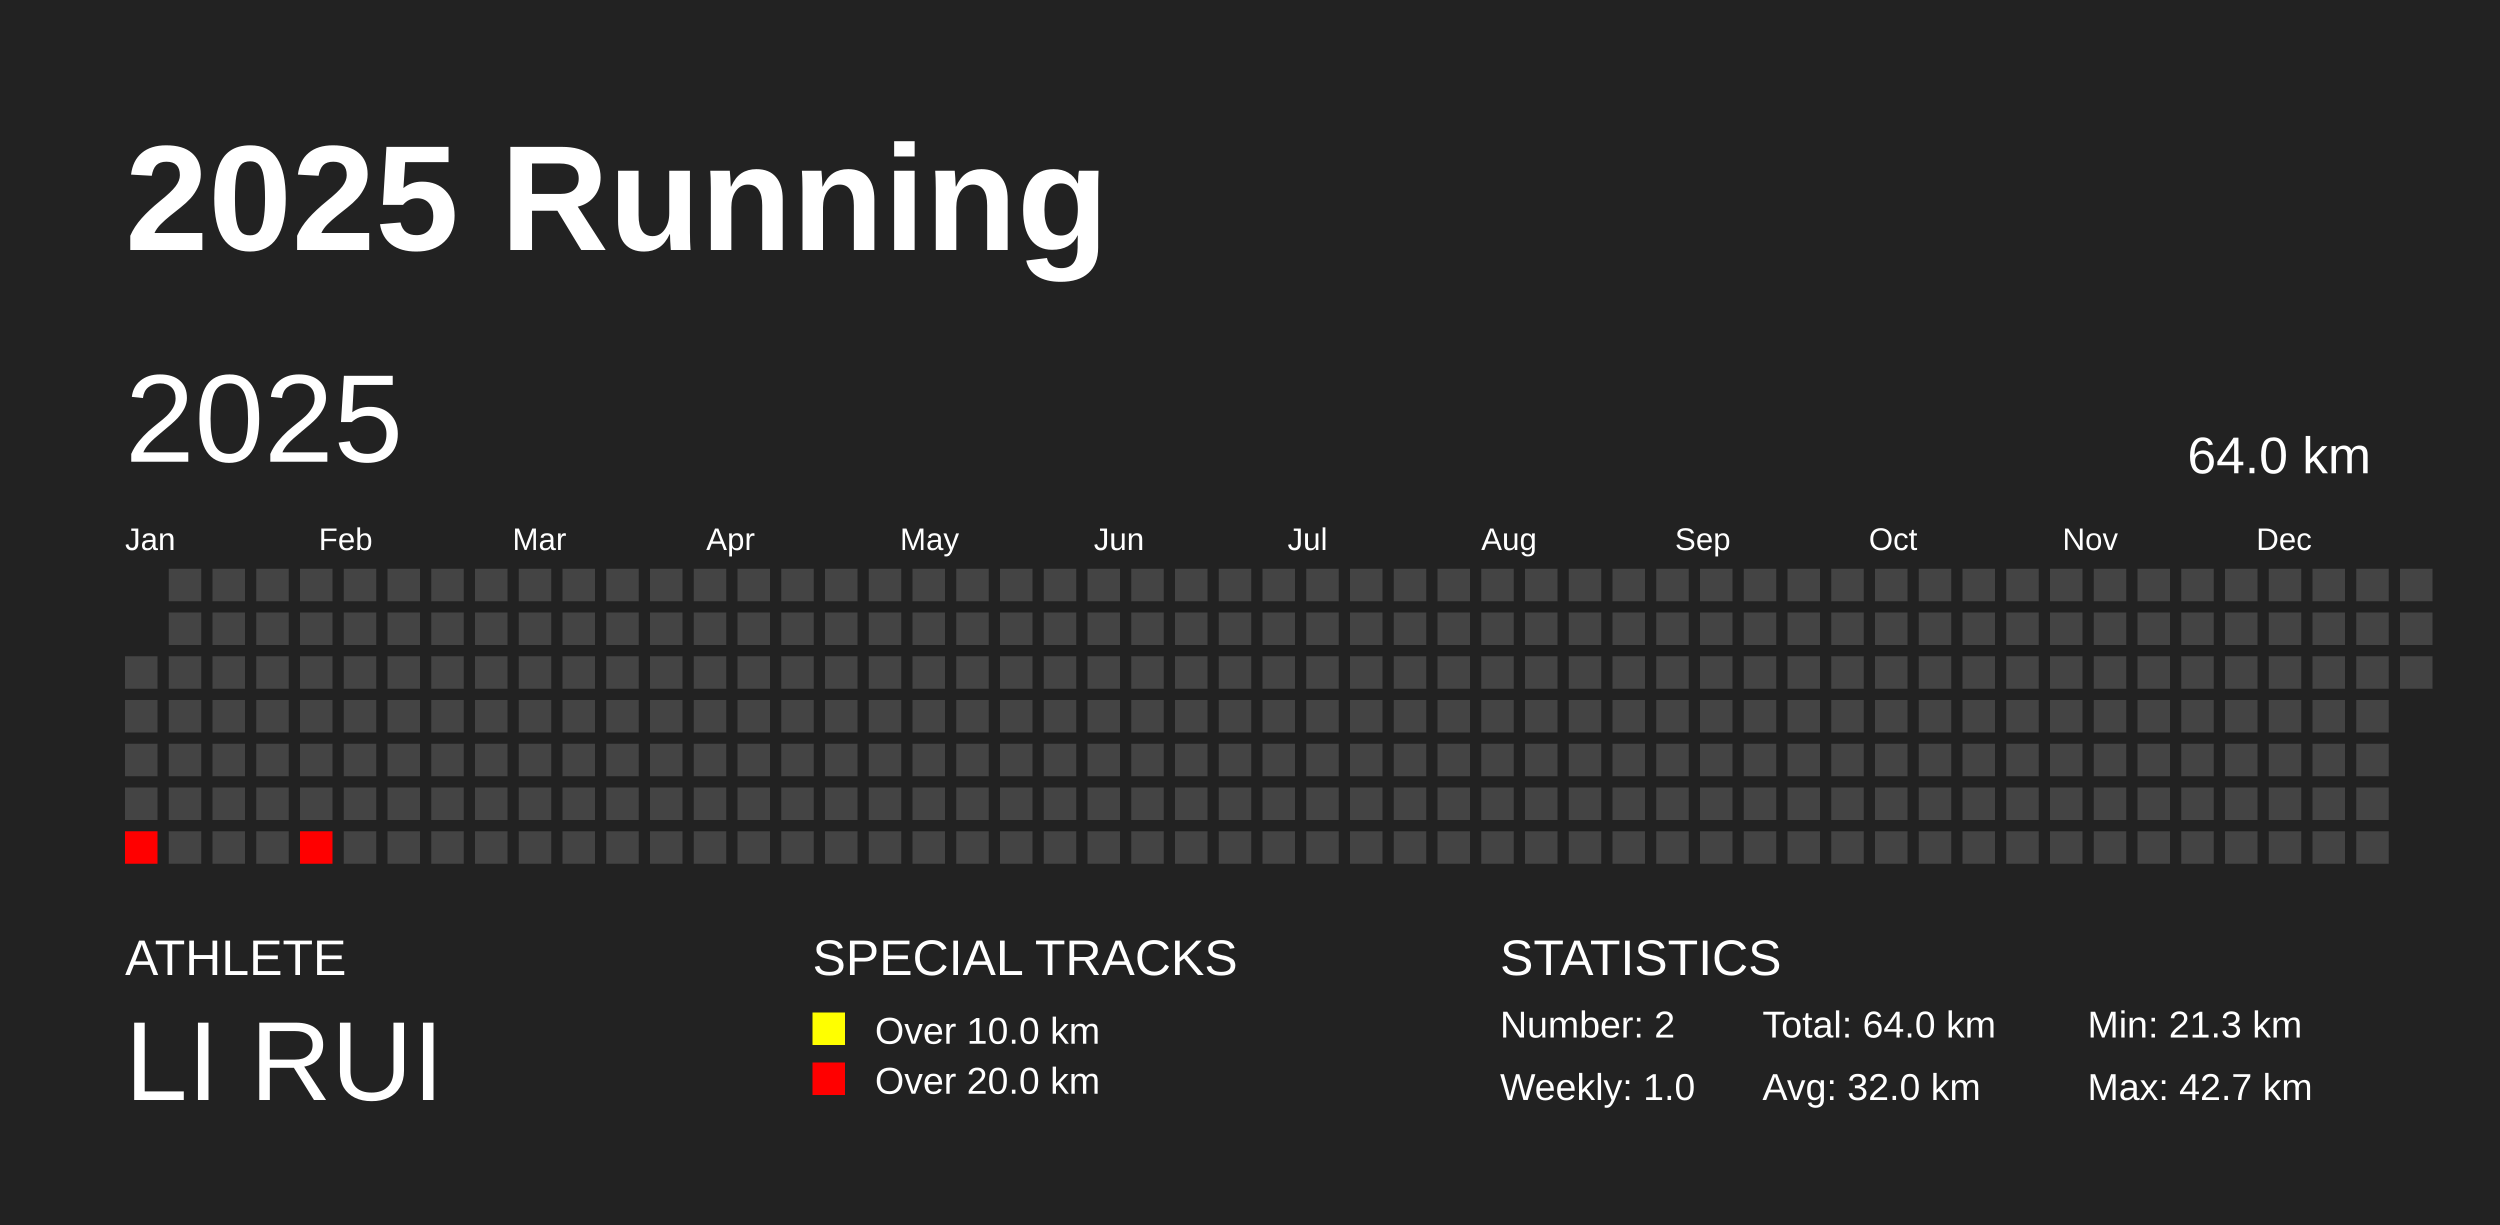
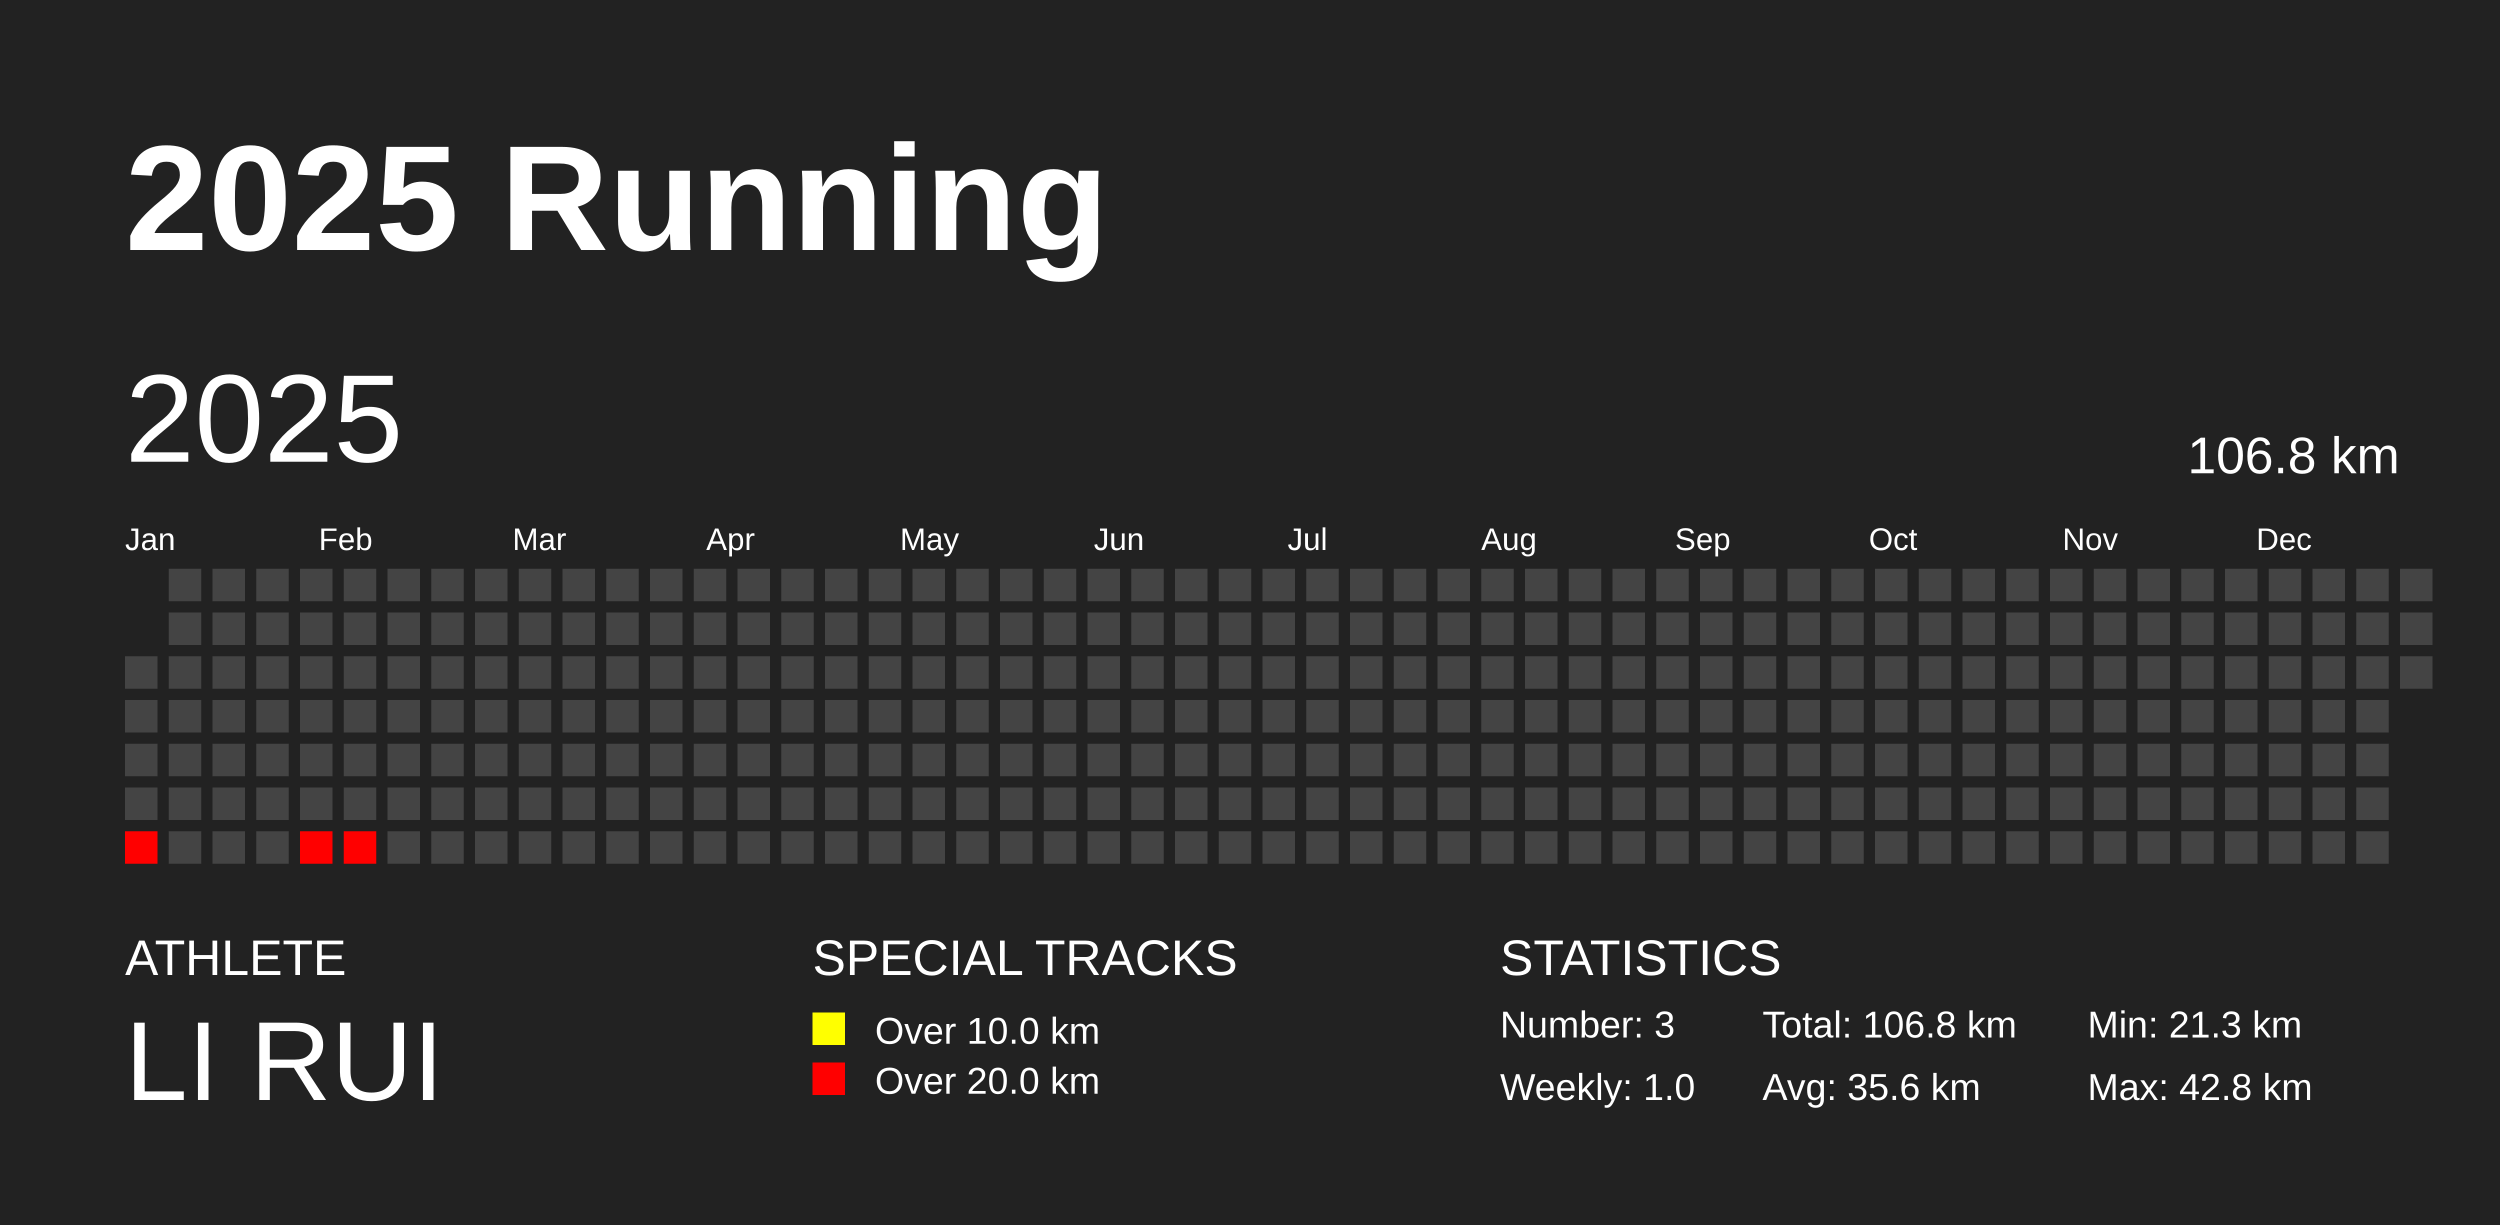
<svg xmlns="http://www.w3.org/2000/svg" baseProfile="full" height="98mm" version="1.1" viewBox="0,0,200,98" width="200mm">
  <defs />
  <rect fill="#222222" height="98" width="200" x="0" y="0" />
  <text fill="#FFFFFF" style="font-size:12px; font-family:Arial; font-weight:bold;" x="10" y="20">2025 Running</text>
  <text fill="#FFFFFF" style="font-size:4px; font-family:Arial" x="10" y="78">ATHLETE</text>
  <text fill="#FFFFFF" style="font-size:9px; font-family:Arial" x="10" y="88">LI RUI</text>
  <text fill="#FFFFFF" style="font-size:4px; font-family:Arial" x="65" y="78">SPECIAL TRACKS</text>
  <rect fill="yellow" height="2.6" width="2.6" x="65" y="81" />
  <text fill="#FFFFFF" style="font-size:3px; font-family:Arial" x="70" y="83.5">Over 10.0 km</text>
  <rect fill="red" height="2.6" width="2.6" x="65" y="85" />
  <text fill="#FFFFFF" style="font-size:3px; font-family:Arial" x="70" y="87.5">Over 20.0 km</text>
  <text fill="#FFFFFF" style="font-size:4px; font-family:Arial" x="120" y="78">STATISTICS</text>
-   <text fill="#FFFFFF" style="font-size:3px; font-family:Arial" x="120" y="83">Number: 2</text>
+   <text fill="#FFFFFF" style="font-size:3px; font-family:Arial" x="120" y="83">Number: 3</text>
  <text fill="#FFFFFF" style="font-size:3px; font-family:Arial" x="120" y="88">Weekly: 1.0</text>
-   <text fill="#FFFFFF" style="font-size:3px; font-family:Arial" x="141" y="83">Total: 64.0 km</text>
-   <text fill="#FFFFFF" style="font-size:3px; font-family:Arial" x="141" y="88">Avg: 32.0 km</text>
+   <text fill="#FFFFFF" style="font-size:3px; font-family:Arial" x="141" y="83">Total: 106.8 km</text>
+   <text fill="#FFFFFF" style="font-size:3px; font-family:Arial" x="141" y="88">Avg: 35.6 km</text>
  <text fill="#FFFFFF" style="font-size:3px; font-family:Arial" x="167" y="83">Min: 21.3 km</text>
-   <text fill="#FFFFFF" style="font-size:3px; font-family:Arial" x="167" y="88">Max: 42.7 km</text>
+   <text fill="#FFFFFF" style="font-size:3px; font-family:Arial" x="167" y="88">Max: 42.8 km</text>
  <text dominant-baseline="hanging" fill="#FFFFFF" style="font-size:10.0px; font-family:Arial;" x="10" y="30">2025</text>
-   <text dominant-baseline="hanging" fill="#FFFFFF" style="font-size:4.125px; font-family:Arial;" x="175" y="35">64.0 km</text>
+   <text dominant-baseline="hanging" fill="#FFFFFF" style="font-size:4.125px; font-family:Arial;" x="175" y="35">106.8 km</text>
  <text fill="#FFFFFF" style="font-size:2.5px; font-family:Arial" x="10.0" y="44">Jan</text>
  <text fill="#FFFFFF" style="font-size:2.5px; font-family:Arial" x="25.5" y="44">Feb</text>
  <text fill="#FFFFFF" style="font-size:2.5px; font-family:Arial" x="41.0" y="44">Mar</text>
  <text fill="#FFFFFF" style="font-size:2.5px; font-family:Arial" x="56.5" y="44">Apr</text>
  <text fill="#FFFFFF" style="font-size:2.5px; font-family:Arial" x="72.0" y="44">May</text>
  <text fill="#FFFFFF" style="font-size:2.5px; font-family:Arial" x="87.5" y="44">Jun</text>
  <text fill="#FFFFFF" style="font-size:2.5px; font-family:Arial" x="103.0" y="44">Jul</text>
  <text fill="#FFFFFF" style="font-size:2.5px; font-family:Arial" x="118.5" y="44">Aug</text>
  <text fill="#FFFFFF" style="font-size:2.5px; font-family:Arial" x="134.0" y="44">Sep</text>
  <text fill="#FFFFFF" style="font-size:2.5px; font-family:Arial" x="149.5" y="44">Oct</text>
  <text fill="#FFFFFF" style="font-size:2.5px; font-family:Arial" x="165.0" y="44">Nov</text>
  <text fill="#FFFFFF" style="font-size:2.5px; font-family:Arial" x="180.5" y="44">Dec</text>
  <rect fill="#444444" height="2.6" width="2.6" x="10.0" y="52.5" />
  <rect fill="#444444" height="2.6" width="2.6" x="10.0" y="56.0" />
  <rect fill="#444444" height="2.6" width="2.6" x="10.0" y="59.5" />
  <rect fill="#444444" height="2.6" width="2.6" x="10.0" y="63.0" />
  <rect fill="red" height="2.6" width="2.6" x="10.0" y="66.5" />
  <rect fill="#444444" height="2.6" width="2.6" x="13.5" y="45.5" />
  <rect fill="#444444" height="2.6" width="2.6" x="13.5" y="49.0" />
  <rect fill="#444444" height="2.6" width="2.6" x="13.5" y="52.5" />
  <rect fill="#444444" height="2.6" width="2.6" x="13.5" y="56.0" />
  <rect fill="#444444" height="2.6" width="2.6" x="13.5" y="59.5" />
  <rect fill="#444444" height="2.6" width="2.6" x="13.5" y="63.0" />
  <rect fill="#444444" height="2.6" width="2.6" x="13.5" y="66.5" />
  <rect fill="#444444" height="2.6" width="2.6" x="17.0" y="45.5" />
  <rect fill="#444444" height="2.6" width="2.6" x="17.0" y="49.0" />
  <rect fill="#444444" height="2.6" width="2.6" x="17.0" y="52.5" />
  <rect fill="#444444" height="2.6" width="2.6" x="17.0" y="56.0" />
  <rect fill="#444444" height="2.6" width="2.6" x="17.0" y="59.5" />
  <rect fill="#444444" height="2.6" width="2.6" x="17.0" y="63.0" />
  <rect fill="#444444" height="2.6" width="2.6" x="17.0" y="66.5" />
  <rect fill="#444444" height="2.6" width="2.6" x="20.5" y="45.5" />
  <rect fill="#444444" height="2.6" width="2.6" x="20.5" y="49.0" />
  <rect fill="#444444" height="2.6" width="2.6" x="20.5" y="52.5" />
  <rect fill="#444444" height="2.6" width="2.6" x="20.5" y="56.0" />
  <rect fill="#444444" height="2.6" width="2.6" x="20.5" y="59.5" />
  <rect fill="#444444" height="2.6" width="2.6" x="20.5" y="63.0" />
  <rect fill="#444444" height="2.6" width="2.6" x="20.5" y="66.5" />
  <rect fill="#444444" height="2.6" width="2.6" x="24.0" y="45.5" />
  <rect fill="#444444" height="2.6" width="2.6" x="24.0" y="49.0" />
  <rect fill="#444444" height="2.6" width="2.6" x="24.0" y="52.5" />
  <rect fill="#444444" height="2.6" width="2.6" x="24.0" y="56.0" />
  <rect fill="#444444" height="2.6" width="2.6" x="24.0" y="59.5" />
  <rect fill="#444444" height="2.6" width="2.6" x="24.0" y="63.0" />
  <rect fill="red" height="2.6" width="2.6" x="24.0" y="66.5" />
  <rect fill="#444444" height="2.6" width="2.6" x="27.5" y="45.5" />
  <rect fill="#444444" height="2.6" width="2.6" x="27.5" y="49.0" />
  <rect fill="#444444" height="2.6" width="2.6" x="27.5" y="52.5" />
  <rect fill="#444444" height="2.6" width="2.6" x="27.5" y="56.0" />
  <rect fill="#444444" height="2.6" width="2.6" x="27.5" y="59.5" />
  <rect fill="#444444" height="2.6" width="2.6" x="27.5" y="63.0" />
-   <rect fill="#444444" height="2.6" width="2.6" x="27.5" y="66.5" />
+   <rect fill="red" height="2.6" width="2.6" x="27.5" y="66.5" />
  <rect fill="#444444" height="2.6" width="2.6" x="31.0" y="45.5" />
  <rect fill="#444444" height="2.6" width="2.6" x="31.0" y="49.0" />
  <rect fill="#444444" height="2.6" width="2.6" x="31.0" y="52.5" />
  <rect fill="#444444" height="2.6" width="2.6" x="31.0" y="56.0" />
  <rect fill="#444444" height="2.6" width="2.6" x="31.0" y="59.5" />
  <rect fill="#444444" height="2.6" width="2.6" x="31.0" y="63.0" />
  <rect fill="#444444" height="2.6" width="2.6" x="31.0" y="66.5" />
  <rect fill="#444444" height="2.6" width="2.6" x="34.5" y="45.5" />
  <rect fill="#444444" height="2.6" width="2.6" x="34.5" y="49.0" />
  <rect fill="#444444" height="2.6" width="2.6" x="34.5" y="52.5" />
  <rect fill="#444444" height="2.6" width="2.6" x="34.5" y="56.0" />
  <rect fill="#444444" height="2.6" width="2.6" x="34.5" y="59.5" />
  <rect fill="#444444" height="2.6" width="2.6" x="34.5" y="63.0" />
  <rect fill="#444444" height="2.6" width="2.6" x="34.5" y="66.5" />
  <rect fill="#444444" height="2.6" width="2.6" x="38.0" y="45.5" />
  <rect fill="#444444" height="2.6" width="2.6" x="38.0" y="49.0" />
  <rect fill="#444444" height="2.6" width="2.6" x="38.0" y="52.5" />
  <rect fill="#444444" height="2.6" width="2.6" x="38.0" y="56.0" />
  <rect fill="#444444" height="2.6" width="2.6" x="38.0" y="59.5" />
  <rect fill="#444444" height="2.6" width="2.6" x="38.0" y="63.0" />
  <rect fill="#444444" height="2.6" width="2.6" x="38.0" y="66.5" />
  <rect fill="#444444" height="2.6" width="2.6" x="41.5" y="45.5" />
  <rect fill="#444444" height="2.6" width="2.6" x="41.5" y="49.0" />
  <rect fill="#444444" height="2.6" width="2.6" x="41.5" y="52.5" />
  <rect fill="#444444" height="2.6" width="2.6" x="41.5" y="56.0" />
  <rect fill="#444444" height="2.6" width="2.6" x="41.5" y="59.5" />
  <rect fill="#444444" height="2.6" width="2.6" x="41.5" y="63.0" />
  <rect fill="#444444" height="2.6" width="2.6" x="41.5" y="66.5" />
  <rect fill="#444444" height="2.6" width="2.6" x="45.0" y="45.5" />
  <rect fill="#444444" height="2.6" width="2.6" x="45.0" y="49.0" />
  <rect fill="#444444" height="2.6" width="2.6" x="45.0" y="52.5" />
  <rect fill="#444444" height="2.6" width="2.6" x="45.0" y="56.0" />
  <rect fill="#444444" height="2.6" width="2.6" x="45.0" y="59.5" />
  <rect fill="#444444" height="2.6" width="2.6" x="45.0" y="63.0" />
  <rect fill="#444444" height="2.6" width="2.6" x="45.0" y="66.5" />
  <rect fill="#444444" height="2.6" width="2.6" x="48.5" y="45.5" />
  <rect fill="#444444" height="2.6" width="2.6" x="48.5" y="49.0" />
  <rect fill="#444444" height="2.6" width="2.6" x="48.5" y="52.5" />
  <rect fill="#444444" height="2.6" width="2.6" x="48.5" y="56.0" />
  <rect fill="#444444" height="2.6" width="2.6" x="48.5" y="59.5" />
  <rect fill="#444444" height="2.6" width="2.6" x="48.5" y="63.0" />
  <rect fill="#444444" height="2.6" width="2.6" x="48.5" y="66.5" />
  <rect fill="#444444" height="2.6" width="2.6" x="52.0" y="45.5" />
  <rect fill="#444444" height="2.6" width="2.6" x="52.0" y="49.0" />
  <rect fill="#444444" height="2.6" width="2.6" x="52.0" y="52.5" />
  <rect fill="#444444" height="2.6" width="2.6" x="52.0" y="56.0" />
  <rect fill="#444444" height="2.6" width="2.6" x="52.0" y="59.5" />
  <rect fill="#444444" height="2.6" width="2.6" x="52.0" y="63.0" />
  <rect fill="#444444" height="2.6" width="2.6" x="52.0" y="66.5" />
  <rect fill="#444444" height="2.6" width="2.6" x="55.5" y="45.5" />
  <rect fill="#444444" height="2.6" width="2.6" x="55.5" y="49.0" />
  <rect fill="#444444" height="2.6" width="2.6" x="55.5" y="52.5" />
  <rect fill="#444444" height="2.6" width="2.6" x="55.5" y="56.0" />
  <rect fill="#444444" height="2.6" width="2.6" x="55.5" y="59.5" />
  <rect fill="#444444" height="2.6" width="2.6" x="55.5" y="63.0" />
  <rect fill="#444444" height="2.6" width="2.6" x="55.5" y="66.5" />
  <rect fill="#444444" height="2.6" width="2.6" x="59.0" y="45.5" />
  <rect fill="#444444" height="2.6" width="2.6" x="59.0" y="49.0" />
  <rect fill="#444444" height="2.6" width="2.6" x="59.0" y="52.5" />
  <rect fill="#444444" height="2.6" width="2.6" x="59.0" y="56.0" />
  <rect fill="#444444" height="2.6" width="2.6" x="59.0" y="59.5" />
  <rect fill="#444444" height="2.6" width="2.6" x="59.0" y="63.0" />
  <rect fill="#444444" height="2.6" width="2.6" x="59.0" y="66.5" />
  <rect fill="#444444" height="2.6" width="2.6" x="62.5" y="45.5" />
  <rect fill="#444444" height="2.6" width="2.6" x="62.5" y="49.0" />
  <rect fill="#444444" height="2.6" width="2.6" x="62.5" y="52.5" />
  <rect fill="#444444" height="2.6" width="2.6" x="62.5" y="56.0" />
  <rect fill="#444444" height="2.6" width="2.6" x="62.5" y="59.5" />
  <rect fill="#444444" height="2.6" width="2.6" x="62.5" y="63.0" />
  <rect fill="#444444" height="2.6" width="2.6" x="62.5" y="66.5" />
  <rect fill="#444444" height="2.6" width="2.6" x="66.0" y="45.5" />
  <rect fill="#444444" height="2.6" width="2.6" x="66.0" y="49.0" />
  <rect fill="#444444" height="2.6" width="2.6" x="66.0" y="52.5" />
  <rect fill="#444444" height="2.6" width="2.6" x="66.0" y="56.0" />
  <rect fill="#444444" height="2.6" width="2.6" x="66.0" y="59.5" />
  <rect fill="#444444" height="2.6" width="2.6" x="66.0" y="63.0" />
  <rect fill="#444444" height="2.6" width="2.6" x="66.0" y="66.5" />
  <rect fill="#444444" height="2.6" width="2.6" x="69.5" y="45.5" />
  <rect fill="#444444" height="2.6" width="2.6" x="69.5" y="49.0" />
  <rect fill="#444444" height="2.6" width="2.6" x="69.5" y="52.5" />
  <rect fill="#444444" height="2.6" width="2.6" x="69.5" y="56.0" />
  <rect fill="#444444" height="2.6" width="2.6" x="69.5" y="59.5" />
  <rect fill="#444444" height="2.6" width="2.6" x="69.5" y="63.0" />
  <rect fill="#444444" height="2.6" width="2.6" x="69.5" y="66.5" />
  <rect fill="#444444" height="2.6" width="2.6" x="73.0" y="45.5" />
  <rect fill="#444444" height="2.6" width="2.6" x="73.0" y="49.0" />
  <rect fill="#444444" height="2.6" width="2.6" x="73.0" y="52.5" />
  <rect fill="#444444" height="2.6" width="2.6" x="73.0" y="56.0" />
  <rect fill="#444444" height="2.6" width="2.6" x="73.0" y="59.5" />
  <rect fill="#444444" height="2.6" width="2.6" x="73.0" y="63.0" />
  <rect fill="#444444" height="2.6" width="2.6" x="73.0" y="66.5" />
  <rect fill="#444444" height="2.6" width="2.6" x="76.5" y="45.5" />
  <rect fill="#444444" height="2.6" width="2.6" x="76.5" y="49.0" />
  <rect fill="#444444" height="2.6" width="2.6" x="76.5" y="52.5" />
  <rect fill="#444444" height="2.6" width="2.6" x="76.5" y="56.0" />
  <rect fill="#444444" height="2.6" width="2.6" x="76.5" y="59.5" />
  <rect fill="#444444" height="2.6" width="2.6" x="76.5" y="63.0" />
  <rect fill="#444444" height="2.6" width="2.6" x="76.5" y="66.5" />
  <rect fill="#444444" height="2.6" width="2.6" x="80.0" y="45.5" />
  <rect fill="#444444" height="2.6" width="2.6" x="80.0" y="49.0" />
  <rect fill="#444444" height="2.6" width="2.6" x="80.0" y="52.5" />
  <rect fill="#444444" height="2.6" width="2.6" x="80.0" y="56.0" />
  <rect fill="#444444" height="2.6" width="2.6" x="80.0" y="59.5" />
  <rect fill="#444444" height="2.6" width="2.6" x="80.0" y="63.0" />
  <rect fill="#444444" height="2.6" width="2.6" x="80.0" y="66.5" />
  <rect fill="#444444" height="2.6" width="2.6" x="83.5" y="45.5" />
  <rect fill="#444444" height="2.6" width="2.6" x="83.5" y="49.0" />
  <rect fill="#444444" height="2.6" width="2.6" x="83.5" y="52.5" />
  <rect fill="#444444" height="2.6" width="2.6" x="83.5" y="56.0" />
  <rect fill="#444444" height="2.6" width="2.6" x="83.5" y="59.5" />
  <rect fill="#444444" height="2.6" width="2.6" x="83.5" y="63.0" />
  <rect fill="#444444" height="2.6" width="2.6" x="83.5" y="66.5" />
  <rect fill="#444444" height="2.6" width="2.6" x="87.0" y="45.5" />
  <rect fill="#444444" height="2.6" width="2.6" x="87.0" y="49.0" />
  <rect fill="#444444" height="2.6" width="2.6" x="87.0" y="52.5" />
  <rect fill="#444444" height="2.6" width="2.6" x="87.0" y="56.0" />
  <rect fill="#444444" height="2.6" width="2.6" x="87.0" y="59.5" />
  <rect fill="#444444" height="2.6" width="2.6" x="87.0" y="63.0" />
  <rect fill="#444444" height="2.6" width="2.6" x="87.0" y="66.5" />
  <rect fill="#444444" height="2.6" width="2.6" x="90.5" y="45.5" />
  <rect fill="#444444" height="2.6" width="2.6" x="90.5" y="49.0" />
  <rect fill="#444444" height="2.6" width="2.6" x="90.5" y="52.5" />
  <rect fill="#444444" height="2.6" width="2.6" x="90.5" y="56.0" />
  <rect fill="#444444" height="2.6" width="2.6" x="90.5" y="59.5" />
  <rect fill="#444444" height="2.6" width="2.6" x="90.5" y="63.0" />
  <rect fill="#444444" height="2.6" width="2.6" x="90.5" y="66.5" />
  <rect fill="#444444" height="2.6" width="2.6" x="94.0" y="45.5" />
  <rect fill="#444444" height="2.6" width="2.6" x="94.0" y="49.0" />
  <rect fill="#444444" height="2.6" width="2.6" x="94.0" y="52.5" />
  <rect fill="#444444" height="2.6" width="2.6" x="94.0" y="56.0" />
  <rect fill="#444444" height="2.6" width="2.6" x="94.0" y="59.5" />
  <rect fill="#444444" height="2.6" width="2.6" x="94.0" y="63.0" />
  <rect fill="#444444" height="2.6" width="2.6" x="94.0" y="66.5" />
  <rect fill="#444444" height="2.6" width="2.6" x="97.5" y="45.5" />
  <rect fill="#444444" height="2.6" width="2.6" x="97.5" y="49.0" />
  <rect fill="#444444" height="2.6" width="2.6" x="97.5" y="52.5" />
  <rect fill="#444444" height="2.6" width="2.6" x="97.5" y="56.0" />
  <rect fill="#444444" height="2.6" width="2.6" x="97.5" y="59.5" />
  <rect fill="#444444" height="2.6" width="2.6" x="97.5" y="63.0" />
  <rect fill="#444444" height="2.6" width="2.6" x="97.5" y="66.5" />
  <rect fill="#444444" height="2.6" width="2.6" x="101.0" y="45.5" />
  <rect fill="#444444" height="2.6" width="2.6" x="101.0" y="49.0" />
  <rect fill="#444444" height="2.6" width="2.6" x="101.0" y="52.5" />
  <rect fill="#444444" height="2.6" width="2.6" x="101.0" y="56.0" />
  <rect fill="#444444" height="2.6" width="2.6" x="101.0" y="59.5" />
  <rect fill="#444444" height="2.6" width="2.6" x="101.0" y="63.0" />
  <rect fill="#444444" height="2.6" width="2.6" x="101.0" y="66.5" />
  <rect fill="#444444" height="2.6" width="2.6" x="104.5" y="45.5" />
  <rect fill="#444444" height="2.6" width="2.6" x="104.5" y="49.0" />
  <rect fill="#444444" height="2.6" width="2.6" x="104.5" y="52.5" />
  <rect fill="#444444" height="2.6" width="2.6" x="104.5" y="56.0" />
  <rect fill="#444444" height="2.6" width="2.6" x="104.5" y="59.5" />
  <rect fill="#444444" height="2.6" width="2.6" x="104.5" y="63.0" />
  <rect fill="#444444" height="2.6" width="2.6" x="104.5" y="66.5" />
  <rect fill="#444444" height="2.6" width="2.6" x="108.0" y="45.5" />
  <rect fill="#444444" height="2.6" width="2.6" x="108.0" y="49.0" />
  <rect fill="#444444" height="2.6" width="2.6" x="108.0" y="52.5" />
  <rect fill="#444444" height="2.6" width="2.6" x="108.0" y="56.0" />
  <rect fill="#444444" height="2.6" width="2.6" x="108.0" y="59.5" />
  <rect fill="#444444" height="2.6" width="2.6" x="108.0" y="63.0" />
  <rect fill="#444444" height="2.6" width="2.6" x="108.0" y="66.5" />
  <rect fill="#444444" height="2.6" width="2.6" x="111.5" y="45.5" />
  <rect fill="#444444" height="2.6" width="2.6" x="111.5" y="49.0" />
  <rect fill="#444444" height="2.6" width="2.6" x="111.5" y="52.5" />
  <rect fill="#444444" height="2.6" width="2.6" x="111.5" y="56.0" />
  <rect fill="#444444" height="2.6" width="2.6" x="111.5" y="59.5" />
  <rect fill="#444444" height="2.6" width="2.6" x="111.5" y="63.0" />
  <rect fill="#444444" height="2.6" width="2.6" x="111.5" y="66.5" />
  <rect fill="#444444" height="2.6" width="2.6" x="115.0" y="45.5" />
  <rect fill="#444444" height="2.6" width="2.6" x="115.0" y="49.0" />
  <rect fill="#444444" height="2.6" width="2.6" x="115.0" y="52.5" />
  <rect fill="#444444" height="2.6" width="2.6" x="115.0" y="56.0" />
  <rect fill="#444444" height="2.6" width="2.6" x="115.0" y="59.5" />
  <rect fill="#444444" height="2.6" width="2.6" x="115.0" y="63.0" />
  <rect fill="#444444" height="2.6" width="2.6" x="115.0" y="66.5" />
  <rect fill="#444444" height="2.6" width="2.6" x="118.5" y="45.5" />
  <rect fill="#444444" height="2.6" width="2.6" x="118.5" y="49.0" />
  <rect fill="#444444" height="2.6" width="2.6" x="118.5" y="52.5" />
  <rect fill="#444444" height="2.6" width="2.6" x="118.5" y="56.0" />
  <rect fill="#444444" height="2.6" width="2.6" x="118.5" y="59.5" />
  <rect fill="#444444" height="2.6" width="2.6" x="118.5" y="63.0" />
  <rect fill="#444444" height="2.6" width="2.6" x="118.5" y="66.5" />
  <rect fill="#444444" height="2.6" width="2.6" x="122.0" y="45.5" />
  <rect fill="#444444" height="2.6" width="2.6" x="122.0" y="49.0" />
  <rect fill="#444444" height="2.6" width="2.6" x="122.0" y="52.5" />
  <rect fill="#444444" height="2.6" width="2.6" x="122.0" y="56.0" />
  <rect fill="#444444" height="2.6" width="2.6" x="122.0" y="59.5" />
  <rect fill="#444444" height="2.6" width="2.6" x="122.0" y="63.0" />
  <rect fill="#444444" height="2.6" width="2.6" x="122.0" y="66.5" />
  <rect fill="#444444" height="2.6" width="2.6" x="125.5" y="45.5" />
  <rect fill="#444444" height="2.6" width="2.6" x="125.5" y="49.0" />
  <rect fill="#444444" height="2.6" width="2.6" x="125.5" y="52.5" />
  <rect fill="#444444" height="2.6" width="2.6" x="125.5" y="56.0" />
  <rect fill="#444444" height="2.6" width="2.6" x="125.5" y="59.5" />
  <rect fill="#444444" height="2.6" width="2.6" x="125.5" y="63.0" />
  <rect fill="#444444" height="2.6" width="2.6" x="125.5" y="66.5" />
  <rect fill="#444444" height="2.6" width="2.6" x="129.0" y="45.5" />
  <rect fill="#444444" height="2.6" width="2.6" x="129.0" y="49.0" />
  <rect fill="#444444" height="2.6" width="2.6" x="129.0" y="52.5" />
  <rect fill="#444444" height="2.6" width="2.6" x="129.0" y="56.0" />
  <rect fill="#444444" height="2.6" width="2.6" x="129.0" y="59.5" />
  <rect fill="#444444" height="2.6" width="2.6" x="129.0" y="63.0" />
  <rect fill="#444444" height="2.6" width="2.6" x="129.0" y="66.5" />
  <rect fill="#444444" height="2.6" width="2.6" x="132.5" y="45.5" />
  <rect fill="#444444" height="2.6" width="2.6" x="132.5" y="49.0" />
  <rect fill="#444444" height="2.6" width="2.6" x="132.5" y="52.5" />
  <rect fill="#444444" height="2.6" width="2.6" x="132.5" y="56.0" />
  <rect fill="#444444" height="2.6" width="2.6" x="132.5" y="59.5" />
  <rect fill="#444444" height="2.6" width="2.6" x="132.5" y="63.0" />
  <rect fill="#444444" height="2.6" width="2.6" x="132.5" y="66.5" />
  <rect fill="#444444" height="2.6" width="2.6" x="136.0" y="45.5" />
  <rect fill="#444444" height="2.6" width="2.6" x="136.0" y="49.0" />
  <rect fill="#444444" height="2.6" width="2.6" x="136.0" y="52.5" />
  <rect fill="#444444" height="2.6" width="2.6" x="136.0" y="56.0" />
  <rect fill="#444444" height="2.6" width="2.6" x="136.0" y="59.5" />
  <rect fill="#444444" height="2.6" width="2.6" x="136.0" y="63.0" />
  <rect fill="#444444" height="2.6" width="2.6" x="136.0" y="66.5" />
  <rect fill="#444444" height="2.6" width="2.6" x="139.5" y="45.5" />
  <rect fill="#444444" height="2.6" width="2.6" x="139.5" y="49.0" />
  <rect fill="#444444" height="2.6" width="2.6" x="139.5" y="52.5" />
  <rect fill="#444444" height="2.6" width="2.6" x="139.5" y="56.0" />
  <rect fill="#444444" height="2.6" width="2.6" x="139.5" y="59.5" />
  <rect fill="#444444" height="2.6" width="2.6" x="139.5" y="63.0" />
  <rect fill="#444444" height="2.6" width="2.6" x="139.5" y="66.5" />
  <rect fill="#444444" height="2.6" width="2.6" x="143.0" y="45.5" />
  <rect fill="#444444" height="2.6" width="2.6" x="143.0" y="49.0" />
  <rect fill="#444444" height="2.6" width="2.6" x="143.0" y="52.5" />
  <rect fill="#444444" height="2.6" width="2.6" x="143.0" y="56.0" />
  <rect fill="#444444" height="2.6" width="2.6" x="143.0" y="59.5" />
  <rect fill="#444444" height="2.6" width="2.6" x="143.0" y="63.0" />
  <rect fill="#444444" height="2.6" width="2.6" x="143.0" y="66.5" />
  <rect fill="#444444" height="2.6" width="2.6" x="146.5" y="45.5" />
  <rect fill="#444444" height="2.6" width="2.6" x="146.5" y="49.0" />
  <rect fill="#444444" height="2.6" width="2.6" x="146.5" y="52.5" />
  <rect fill="#444444" height="2.6" width="2.6" x="146.5" y="56.0" />
  <rect fill="#444444" height="2.6" width="2.6" x="146.5" y="59.5" />
  <rect fill="#444444" height="2.6" width="2.6" x="146.5" y="63.0" />
  <rect fill="#444444" height="2.6" width="2.6" x="146.5" y="66.5" />
  <rect fill="#444444" height="2.6" width="2.6" x="150.0" y="45.5" />
  <rect fill="#444444" height="2.6" width="2.6" x="150.0" y="49.0" />
  <rect fill="#444444" height="2.6" width="2.6" x="150.0" y="52.5" />
  <rect fill="#444444" height="2.6" width="2.6" x="150.0" y="56.0" />
  <rect fill="#444444" height="2.6" width="2.6" x="150.0" y="59.5" />
  <rect fill="#444444" height="2.6" width="2.6" x="150.0" y="63.0" />
  <rect fill="#444444" height="2.6" width="2.6" x="150.0" y="66.5" />
  <rect fill="#444444" height="2.6" width="2.6" x="153.5" y="45.5" />
  <rect fill="#444444" height="2.6" width="2.6" x="153.5" y="49.0" />
  <rect fill="#444444" height="2.6" width="2.6" x="153.5" y="52.5" />
  <rect fill="#444444" height="2.6" width="2.6" x="153.5" y="56.0" />
  <rect fill="#444444" height="2.6" width="2.6" x="153.5" y="59.5" />
  <rect fill="#444444" height="2.6" width="2.6" x="153.5" y="63.0" />
  <rect fill="#444444" height="2.6" width="2.6" x="153.5" y="66.5" />
  <rect fill="#444444" height="2.6" width="2.6" x="157.0" y="45.5" />
  <rect fill="#444444" height="2.6" width="2.6" x="157.0" y="49.0" />
  <rect fill="#444444" height="2.6" width="2.6" x="157.0" y="52.5" />
  <rect fill="#444444" height="2.6" width="2.6" x="157.0" y="56.0" />
  <rect fill="#444444" height="2.6" width="2.6" x="157.0" y="59.5" />
  <rect fill="#444444" height="2.6" width="2.6" x="157.0" y="63.0" />
  <rect fill="#444444" height="2.6" width="2.6" x="157.0" y="66.5" />
  <rect fill="#444444" height="2.6" width="2.6" x="160.5" y="45.5" />
  <rect fill="#444444" height="2.6" width="2.6" x="160.5" y="49.0" />
  <rect fill="#444444" height="2.6" width="2.6" x="160.5" y="52.5" />
  <rect fill="#444444" height="2.6" width="2.6" x="160.5" y="56.0" />
  <rect fill="#444444" height="2.6" width="2.6" x="160.5" y="59.5" />
  <rect fill="#444444" height="2.6" width="2.6" x="160.5" y="63.0" />
  <rect fill="#444444" height="2.6" width="2.6" x="160.5" y="66.5" />
  <rect fill="#444444" height="2.6" width="2.6" x="164.0" y="45.5" />
  <rect fill="#444444" height="2.6" width="2.6" x="164.0" y="49.0" />
  <rect fill="#444444" height="2.6" width="2.6" x="164.0" y="52.5" />
  <rect fill="#444444" height="2.6" width="2.6" x="164.0" y="56.0" />
  <rect fill="#444444" height="2.6" width="2.6" x="164.0" y="59.5" />
  <rect fill="#444444" height="2.6" width="2.6" x="164.0" y="63.0" />
  <rect fill="#444444" height="2.6" width="2.6" x="164.0" y="66.5" />
  <rect fill="#444444" height="2.6" width="2.6" x="167.5" y="45.5" />
  <rect fill="#444444" height="2.6" width="2.6" x="167.5" y="49.0" />
  <rect fill="#444444" height="2.6" width="2.6" x="167.5" y="52.5" />
  <rect fill="#444444" height="2.6" width="2.6" x="167.5" y="56.0" />
  <rect fill="#444444" height="2.6" width="2.6" x="167.5" y="59.5" />
  <rect fill="#444444" height="2.6" width="2.6" x="167.5" y="63.0" />
  <rect fill="#444444" height="2.6" width="2.6" x="167.5" y="66.5" />
  <rect fill="#444444" height="2.6" width="2.6" x="171.0" y="45.5" />
  <rect fill="#444444" height="2.6" width="2.6" x="171.0" y="49.0" />
  <rect fill="#444444" height="2.6" width="2.6" x="171.0" y="52.5" />
  <rect fill="#444444" height="2.6" width="2.6" x="171.0" y="56.0" />
  <rect fill="#444444" height="2.6" width="2.6" x="171.0" y="59.5" />
  <rect fill="#444444" height="2.6" width="2.6" x="171.0" y="63.0" />
  <rect fill="#444444" height="2.6" width="2.6" x="171.0" y="66.5" />
  <rect fill="#444444" height="2.6" width="2.6" x="174.5" y="45.5" />
  <rect fill="#444444" height="2.6" width="2.6" x="174.5" y="49.0" />
  <rect fill="#444444" height="2.6" width="2.6" x="174.5" y="52.5" />
  <rect fill="#444444" height="2.6" width="2.6" x="174.5" y="56.0" />
  <rect fill="#444444" height="2.6" width="2.6" x="174.5" y="59.5" />
  <rect fill="#444444" height="2.6" width="2.6" x="174.5" y="63.0" />
  <rect fill="#444444" height="2.6" width="2.6" x="174.5" y="66.5" />
  <rect fill="#444444" height="2.6" width="2.6" x="178.0" y="45.5" />
  <rect fill="#444444" height="2.6" width="2.6" x="178.0" y="49.0" />
  <rect fill="#444444" height="2.6" width="2.6" x="178.0" y="52.5" />
  <rect fill="#444444" height="2.6" width="2.6" x="178.0" y="56.0" />
  <rect fill="#444444" height="2.6" width="2.6" x="178.0" y="59.5" />
  <rect fill="#444444" height="2.6" width="2.6" x="178.0" y="63.0" />
  <rect fill="#444444" height="2.6" width="2.6" x="178.0" y="66.5" />
  <rect fill="#444444" height="2.6" width="2.6" x="181.5" y="45.5" />
  <rect fill="#444444" height="2.6" width="2.6" x="181.5" y="49.0" />
  <rect fill="#444444" height="2.6" width="2.6" x="181.5" y="52.5" />
  <rect fill="#444444" height="2.6" width="2.6" x="181.5" y="56.0" />
  <rect fill="#444444" height="2.6" width="2.6" x="181.5" y="59.5" />
  <rect fill="#444444" height="2.6" width="2.6" x="181.5" y="63.0" />
  <rect fill="#444444" height="2.6" width="2.6" x="181.5" y="66.5" />
  <rect fill="#444444" height="2.6" width="2.6" x="185.0" y="45.5" />
  <rect fill="#444444" height="2.6" width="2.6" x="185.0" y="49.0" />
  <rect fill="#444444" height="2.6" width="2.6" x="185.0" y="52.5" />
  <rect fill="#444444" height="2.6" width="2.6" x="185.0" y="56.0" />
  <rect fill="#444444" height="2.6" width="2.6" x="185.0" y="59.5" />
  <rect fill="#444444" height="2.6" width="2.6" x="185.0" y="63.0" />
  <rect fill="#444444" height="2.6" width="2.6" x="185.0" y="66.5" />
  <rect fill="#444444" height="2.6" width="2.6" x="188.5" y="45.5" />
  <rect fill="#444444" height="2.6" width="2.6" x="188.5" y="49.0" />
  <rect fill="#444444" height="2.6" width="2.6" x="188.5" y="52.5" />
  <rect fill="#444444" height="2.6" width="2.6" x="188.5" y="56.0" />
  <rect fill="#444444" height="2.6" width="2.6" x="188.5" y="59.5" />
  <rect fill="#444444" height="2.6" width="2.6" x="188.5" y="63.0" />
  <rect fill="#444444" height="2.6" width="2.6" x="188.5" y="66.5" />
  <rect fill="#444444" height="2.6" width="2.6" x="192.0" y="45.5" />
  <rect fill="#444444" height="2.6" width="2.6" x="192.0" y="49.0" />
  <rect fill="#444444" height="2.6" width="2.6" x="192.0" y="52.5" />
</svg>
